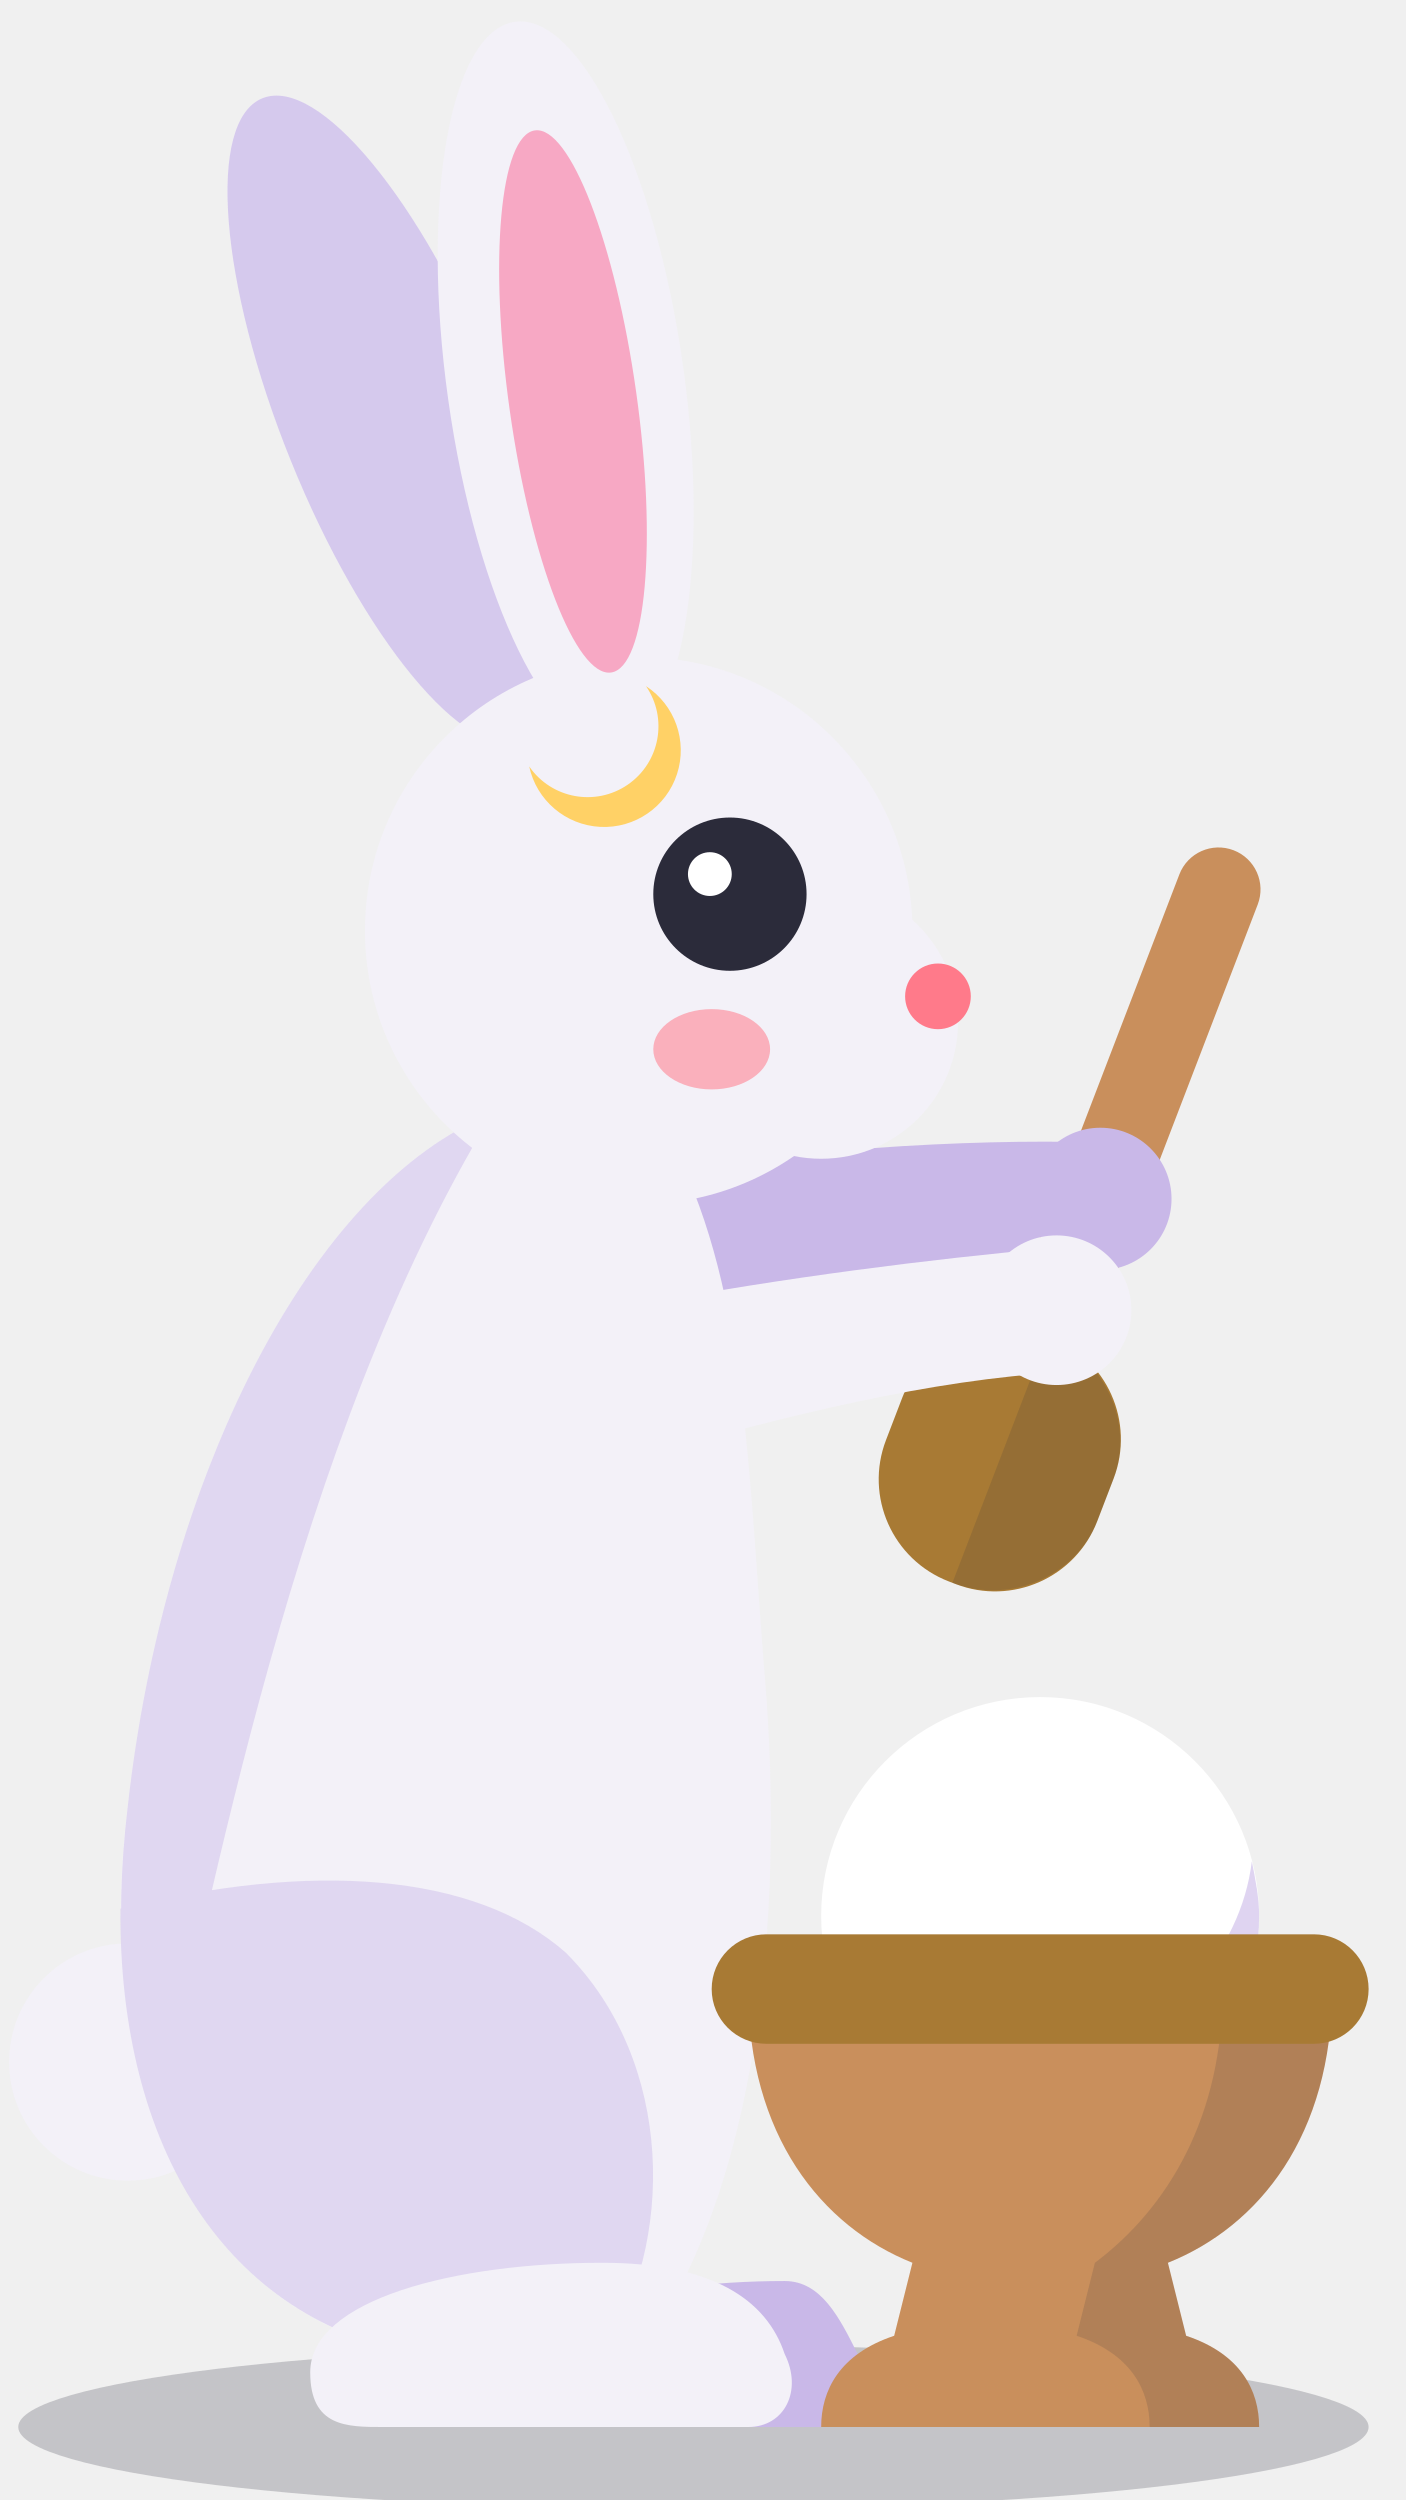
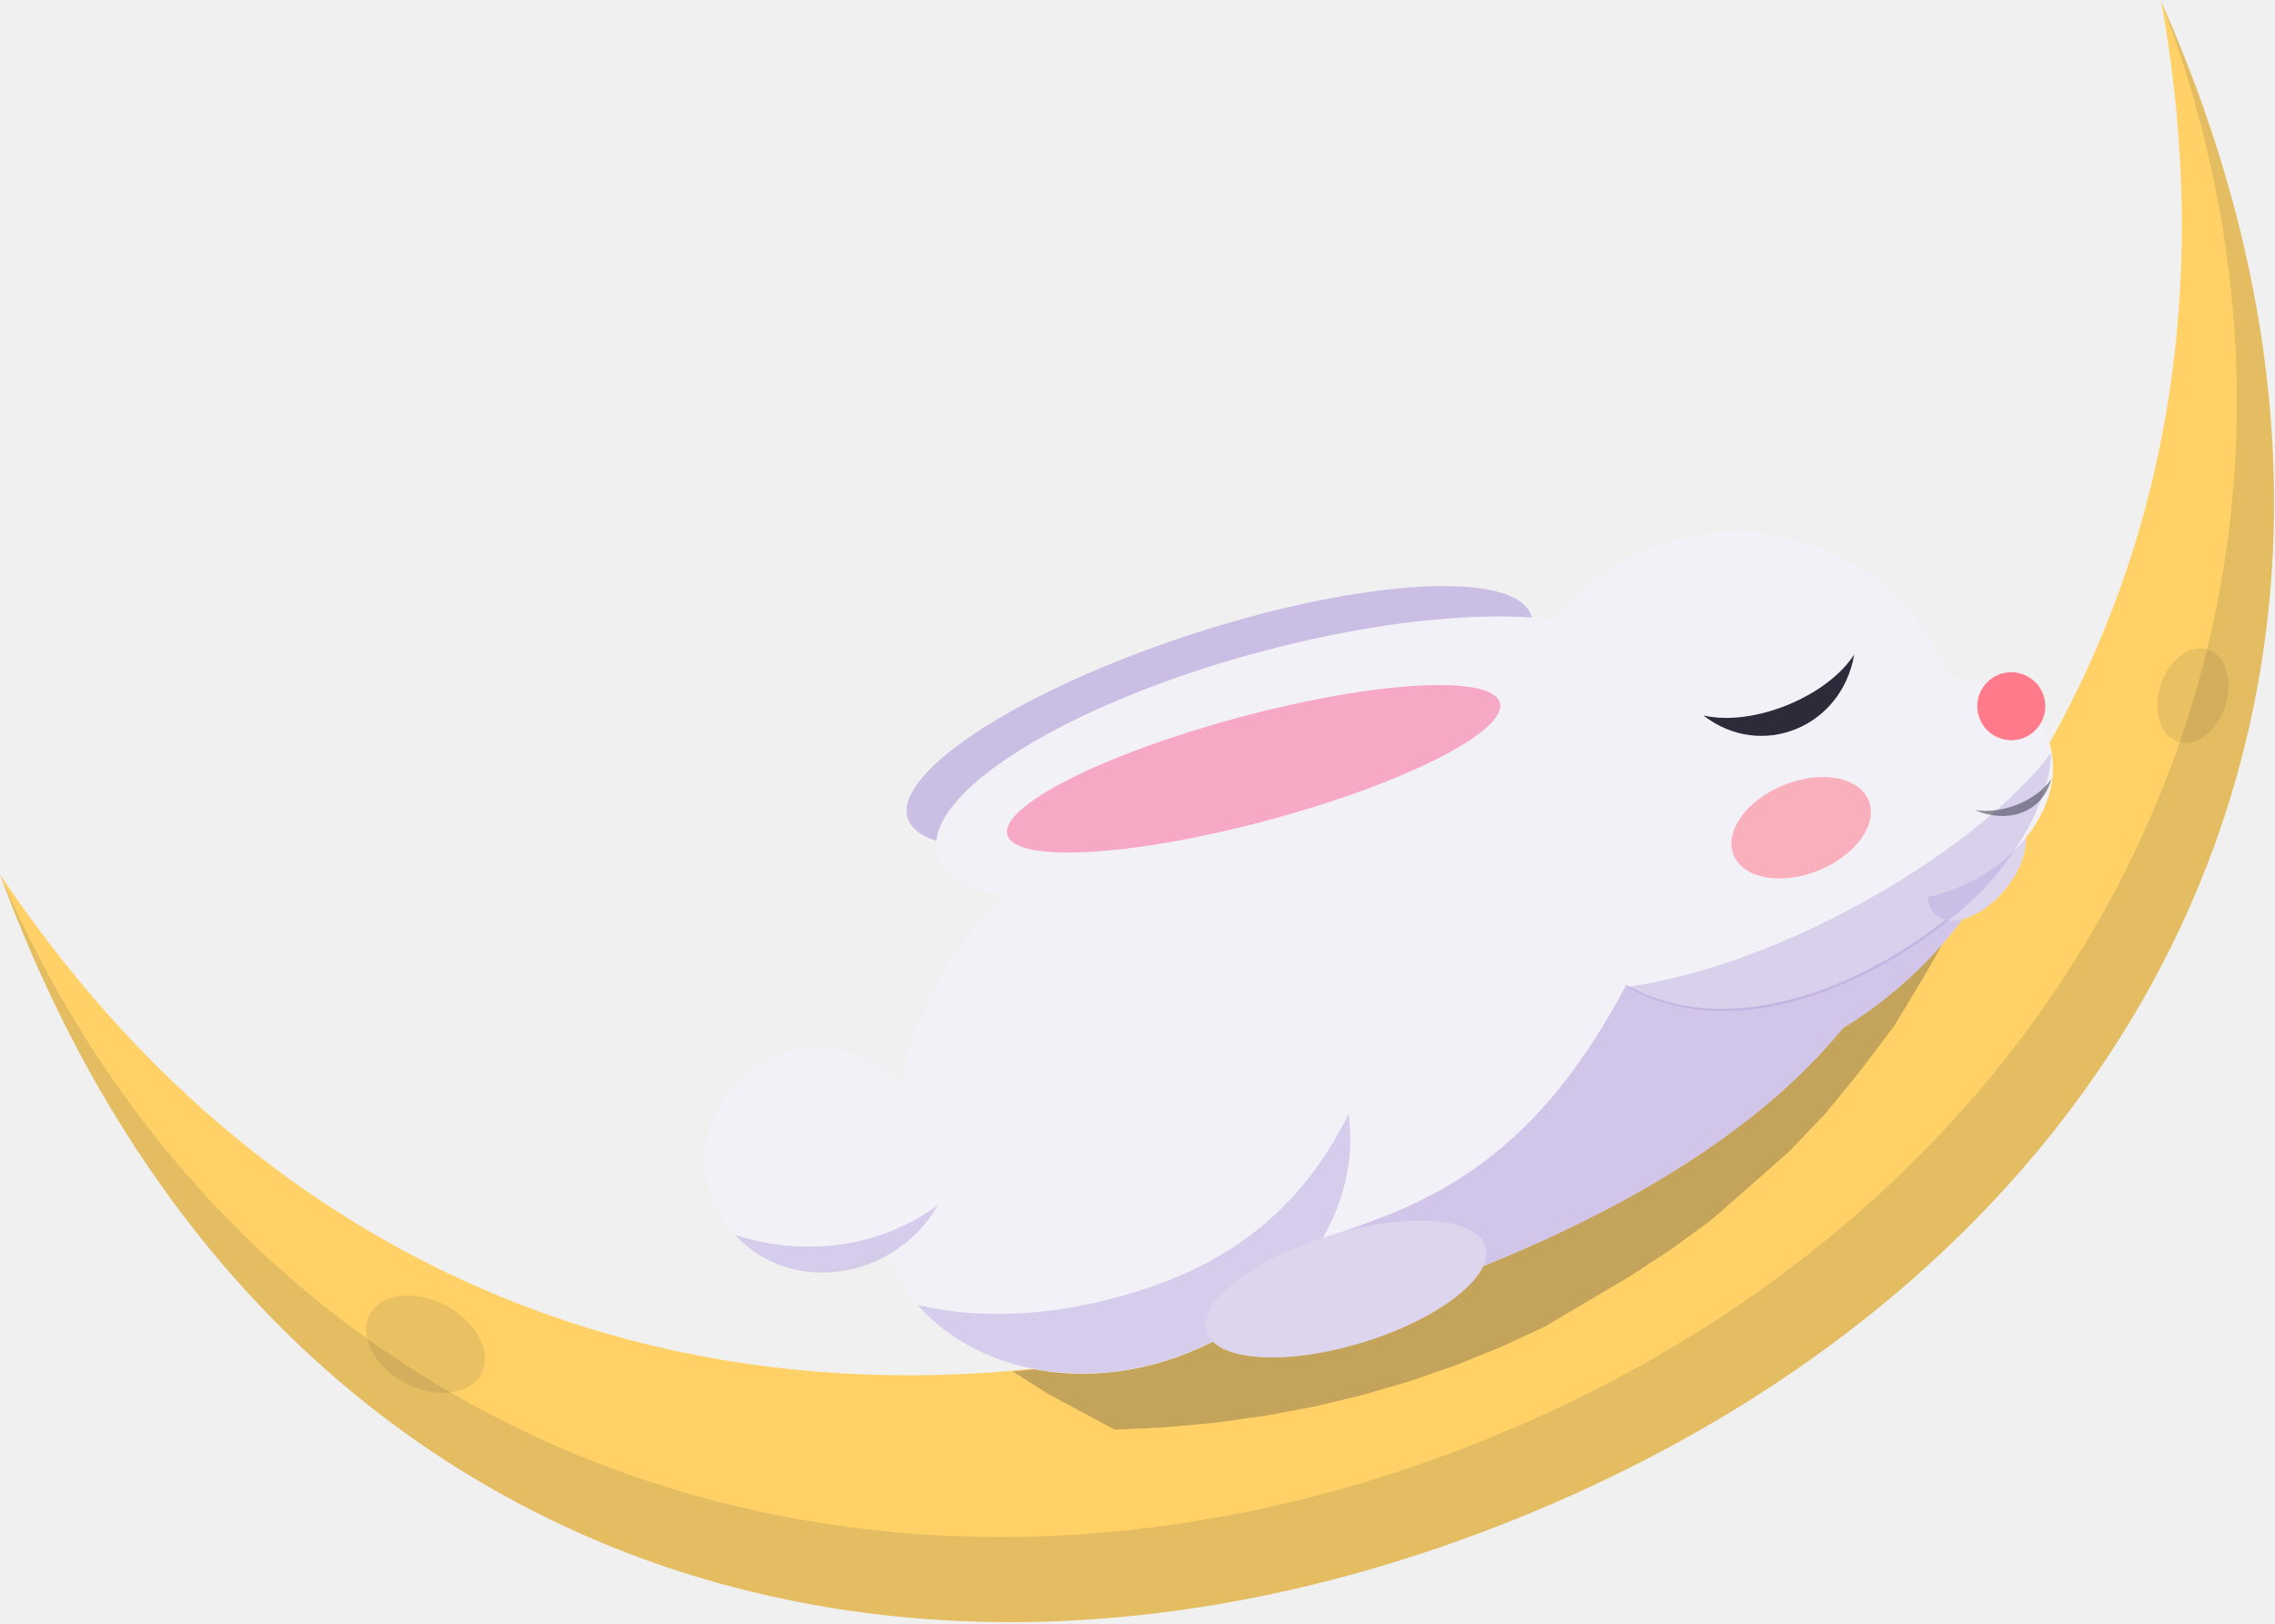
- <svg xmlns="http://www.w3.org/2000/svg" viewBox="17 -13 77 137">
-   <ellipse cx="55" cy="120" rx="37" ry="4.5" fill="#2b2b3a" opacity="0.22" />
-   <g class="part-ears" style="transform-box:fill-box;transform-origin:60% 95%">
-     <ellipse cx="38.5" cy="10" rx="6" ry="19" transform="rotate(-22 38.5 10)" fill="#f3f1f8" />
-     <ellipse cx="38.5" cy="10" rx="6" ry="19" transform="rotate(-22 38.5 10)" fill="#c9b8e8" opacity="0.7" />
-   </g>
-   <g class="part-arms" style="transform-box:fill-box;transform-origin:7% 85%">
-     <path d="M52 51.5C60 50 70 49.4 77 49.6L77.6 55.8C70 56 62 57.6 53 59.6Z" fill="#c9b8e8" />
-   </g>
-   <path d="M60 112C52 112 44 114 44 118C44 120 46 120 48 120L62 120C64 120 65 118 64 116C63 114 62 112 60 112Z" fill="#c9b8e8" />
-   <circle cx="24" cy="100" r="6.5" fill="#f3f1f8" />
-   <path d="M44 48C34 52 26 68 24 86C22 102 28 114 40 116L52 116C58 108 60 94 59 80C58 68 58 58 54 50Z" fill="#f3f1f8" />
-   <path d="M44 48C34 52 26 68 24 86C23.2 92.7 23.7 98.7 25.6 103.6C28.6 91.6 33 66 44 48ZM23.6 91.6C23.5 104.7 29.4 114.2 40 116L50 116C54 110 54 100 48 94C43 89.6 34 89 23.6 91.6Z" fill="#c9b8e8" opacity="0.45" />
-   <path d="M50 111C42 111 34 113 34 117C34 120 36 120 38 120L58 120C60 120 61 118 60 116C59 113 56 111 50 111Z" fill="#f3f1f8" />
-   <circle cx="52" cy="38" r="15" fill="#f3f1f8" />
-   <circle cx="62" cy="43" r="7.5" fill="#f3f1f8" />
-   <g class="part-ears" style="transform-box:fill-box;transform-origin:40% 95%">
-     <ellipse cx="48" cy="8" rx="6.5" ry="20" transform="rotate(-8 48 8)" fill="#f3f1f8" />
-     <ellipse cx="48.4" cy="9" rx="3.5" ry="15" transform="rotate(-8 48.4 9)" fill="#f7a8c4" />
-   </g>
-   <path d="M46 29A4.2 4.2 0 1 0 52.4 24.6A3.4 3.4 0 1 1 46 29Z" fill="#ffd166" />
-   <circle cx="57" cy="36" r="4.2" fill="#2b2b3a" />
-   <circle cx="55.9" cy="34.9" r="1.2" fill="#ffffff" />
-   <ellipse cx="56" cy="44.5" rx="3.2" ry="2.2" fill="#ff7a8a" opacity="0.55" />
-   <circle cx="68.4" cy="41.6" r="1.8" fill="#ff7a8a" />
-   <circle cx="74" cy="92" r="12" fill="#ffffff" />
-   <path d="M85.6 89C85.8 90 86 91 86 92C86 98.6 80.6 104 74 104C70 104 66.5 102 64.4 99C68 100.6 72 101 75.6 100C81 98.4 85 94 85.6 89Z" fill="#c9b8e8" opacity="0.6" />
-   <path d="M58 96L90 96C90 104 86 109 81 111L82 115C85 116 86 118 86 120L62 120C62 118 63 116 66 115L67 111C62 109 58 104 58 96Z" fill="#c98f5c" />
-   <path d="M90 96C90 104 86 109 81 111L82 115C85 116 86 118 86 120L80 120C80 118 79 116 76 115L77 111C81 108 84 103 84 96Z" fill="#2b2b3a" opacity="0.15" />
-   <rect x="56" y="93" width="36" height="6" rx="3" fill="#a87a34" />
-   <g class="part-arms" style="transform-box:fill-box;transform-origin:6% 68%">
-     <g transform="rotate(21 76 56)">
-       <rect x="73.7" y="32" width="4.6" height="30" rx="2.3" fill="#c98f5c" />
-       <rect x="69.8" y="60.5" width="12.4" height="14.5" rx="6" fill="#a87a34" />
-       <path d="M76 60.5C79.4 60.5 82.2 63.3 82.2 66.5L82.2 69C82.2 72.2 79.4 75 76 75Z" fill="#2b2b3a" opacity="0.15" />
+ <svg xmlns="http://www.w3.org/2000/svg" viewBox="-3.5 1.7 93.7 66.9">
+   <g transform="rotate(-22.0 50 42)">
+     <path d="M2 18 C 1 48, 22 66, 50 66 C 78 66, 99 48, 98 18 C 93 42, 74 55, 50 55 C 26 55, 7 42, 2 18 Z" fill="#ffd166" />
+     <path d="M2 18 C 1 48, 22 66, 50 66 C 78 66, 99 48, 98 18 C 97.5 44, 77 62.5, 50 62.5 C 23 62.5, 2.5 44, 2 18 Z" fill="#2b2b3a" opacity="0.13" />
+     <ellipse cx="11" cy="42.5" rx="2.6" ry="1.8" transform="rotate(50 11 42.5)" fill="#2b2b3a" opacity="0.1" />
+     <ellipse cx="88.5" cy="45" rx="2" ry="1.4" transform="rotate(-50 88.5 45)" fill="#2b2b3a" opacity="0.1" />
+     <path d="M33 52.6 L34 52.9 L36 53.4 L38 53.8 L40 54.2 L42 54.5 L44 54.7 L46 54.9 L48 55 L50 55 L52 55 L54 54.9 L56 54.7 L58 54.5 L60 54.2 L62 53.8 L64 53.4 L66 52.9 L68 52.3 L70 51.5 L72 50.7 L74 49.8 L76 48.7 L78 47.6 L78 47.6 L76 49.9 L74 51.5 L72 53 L70 54.2 L68 55.3 L66 56.2 L64 56.9 L62 57.6 L60 58.1 L58 58.5 L56 58.8 L54 59.1 L52 59.2 L50 59.2 L48 59.1 L46 58.9 L44 58.6 L42 58.2 L40 57.7 L38 57.1 L36 56.4 L34 54 L33 52.6 Z" fill="#2b2b3a" opacity="0.28" />
+     <g class="part-ears" style="transform-box: fill-box; transform-origin: 95% 50%">
+       <ellipse cx="51" cy="30.8" rx="13.5" ry="3.6" transform="rotate(4 51 30.8)" fill="#f3f1f8" />
+       <ellipse cx="51" cy="30.8" rx="13.5" ry="3.6" transform="rotate(4 51 30.8)" fill="#a993d6" opacity="0.55" />
    </g>
-     <path d="M52 58.5C60 57 68 56 74.6 55.4L75.2 62.2C68 62.6 60 64.6 53 66.6Z" fill="#f3f1f8" />
-     <circle cx="77.3" cy="52.7" r="3.9" fill="#c9b8e8" />
-     <circle cx="74.9" cy="58.8" r="4.1" fill="#f3f1f8" />
+     <path d="M31.6 49.9 C 29 41, 37 33, 47 32.6 C 55 32.3, 62 34.5, 67 40 C 70 44, 74 47.4, 78.6 48.3 C 76 50.5, 73 51.8, 70 52.3 C 64 55.6, 56 56, 50 55.8 C 45 55.8, 40 53.5, 31.6 49.9 Z" fill="#f3f1f8" />
+     <path d="M31.6 49.9 C 40 53.5, 45 55.8, 50 55.8 C 56 56, 64 55.6, 70 52.3 C 73 51.8, 76 50.5, 78.6 48.3 L 77.2 49.2 C 72 51.2, 65.5 51.2, 62.4 47.3 C 58 51, 54 52.6, 49 52.4 C 42 52.2, 36 50.8, 31 48 Z" fill="#a993d6" opacity="0.45" />
+     <ellipse cx="40" cy="46.3" rx="10" ry="8.3" fill="#f3f1f8" />
+     <path d="M30.4 48.6 A 10 8.3 0 0 0 49.8 47.95 C 46.5 50.9, 43 51.7, 39.5 51.5 C 36 51.3, 32.8 50.3, 30.4 48.6 Z" fill="#a993d6" opacity="0.4" />
+     <circle cx="28.8" cy="41.5" r="4.6" fill="#f3f1f8" />
+     <path d="M24.5 43.1 C 25.7 46.3, 29.9 47.3, 32.7 45.1 C 29.9 45.8, 26.9 45.1, 24.5 43.1 Z" fill="#a993d6" opacity="0.4" />
+     <ellipse cx="47" cy="54.6" rx="6" ry="2.3" transform="rotate(5 47 54.6)" fill="#f3f1f8" />
+     <ellipse cx="47" cy="54.6" rx="6" ry="2.3" transform="rotate(5 47 54.6)" fill="#a993d6" opacity="0.3" />
+     <ellipse cx="77.6" cy="48.2" rx="2.6" ry="1.5" transform="rotate(-28 77.6 48.2)" fill="#f3f1f8" />
+     <ellipse cx="77.6" cy="48.2" rx="2.6" ry="1.5" transform="rotate(-28 77.6 48.2)" fill="#a993d6" opacity="0.3" />
+     <circle cx="70" cy="40.5" r="9.5" fill="#f3f1f8" />
+     <ellipse cx="76.5" cy="44.3" rx="5.8" ry="4.4" fill="#f3f1f8" />
+     <path d="M62.4 47.4 C 65.5 51.3, 72 51.3, 77.2 49.3 C 79.8 48.2, 81.6 46.4, 82.2 45 C 78 47.5, 69 49, 62.4 47.4 Z" fill="#a993d6" opacity="0.35" />
+     <g class="part-ears" style="transform-box: fill-box; transform-origin: 95% 50%">
+       <ellipse cx="53" cy="33.5" rx="15" ry="4.6" transform="rotate(7 53 33.5)" fill="#f3f1f8" />
+       <ellipse cx="51.5" cy="33.3" rx="10.5" ry="2.2" transform="rotate(7 51.5 33.3)" fill="#f7a8c4" />
+     </g>
+     <path d="M69.5 38.2 C 71 40.8, 74.6 40.8, 76.2 38.2 C 74.5 39.4, 71.2 39.4, 69.5 38.2 Z" fill="#2b2b3a" />
+     <ellipse cx="71.5" cy="44" rx="3" ry="1.9" fill="#ff7a8a" opacity="0.55" />
+     <circle cx="81.4" cy="42.6" r="1.4" fill="#ff7a8a" />
+     <path d="M78.4 46 C 79.5 47.1, 81 47.1, 81.8 46 C 80.9 46.6, 79.4 46.6, 78.4 46 Z" fill="#2b2b3a" opacity="0.5" />
  </g>
</svg>
